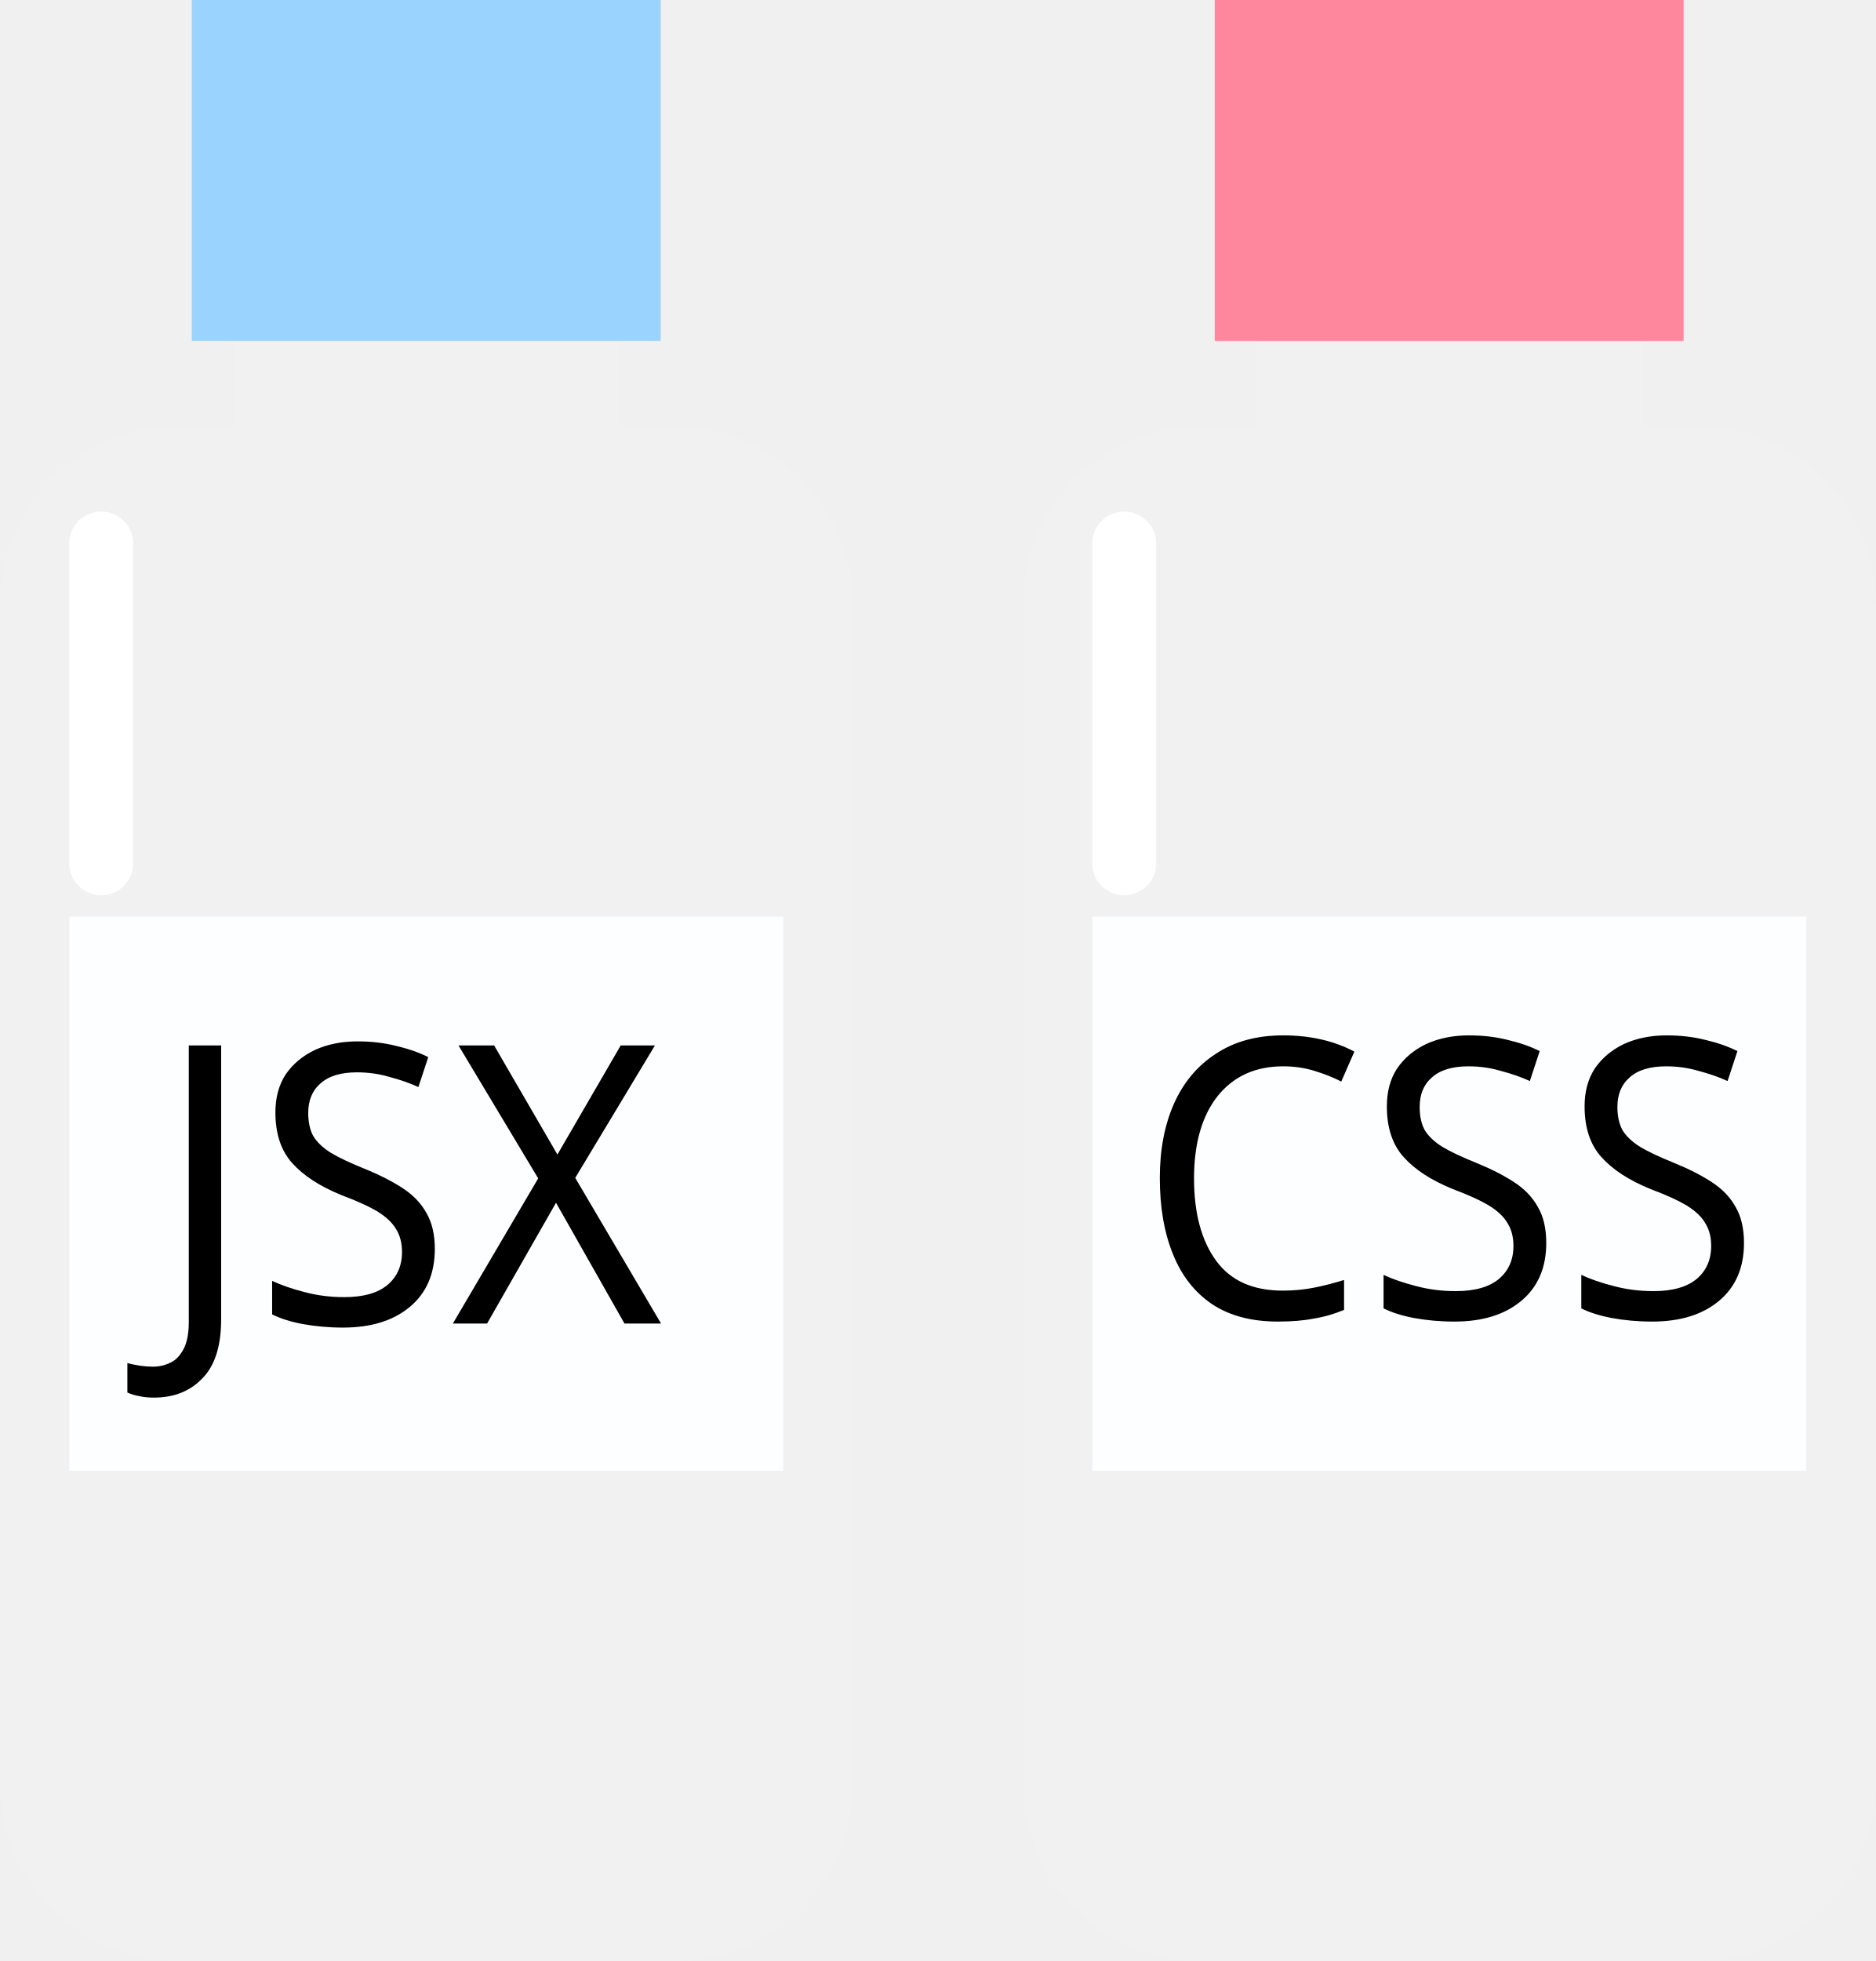
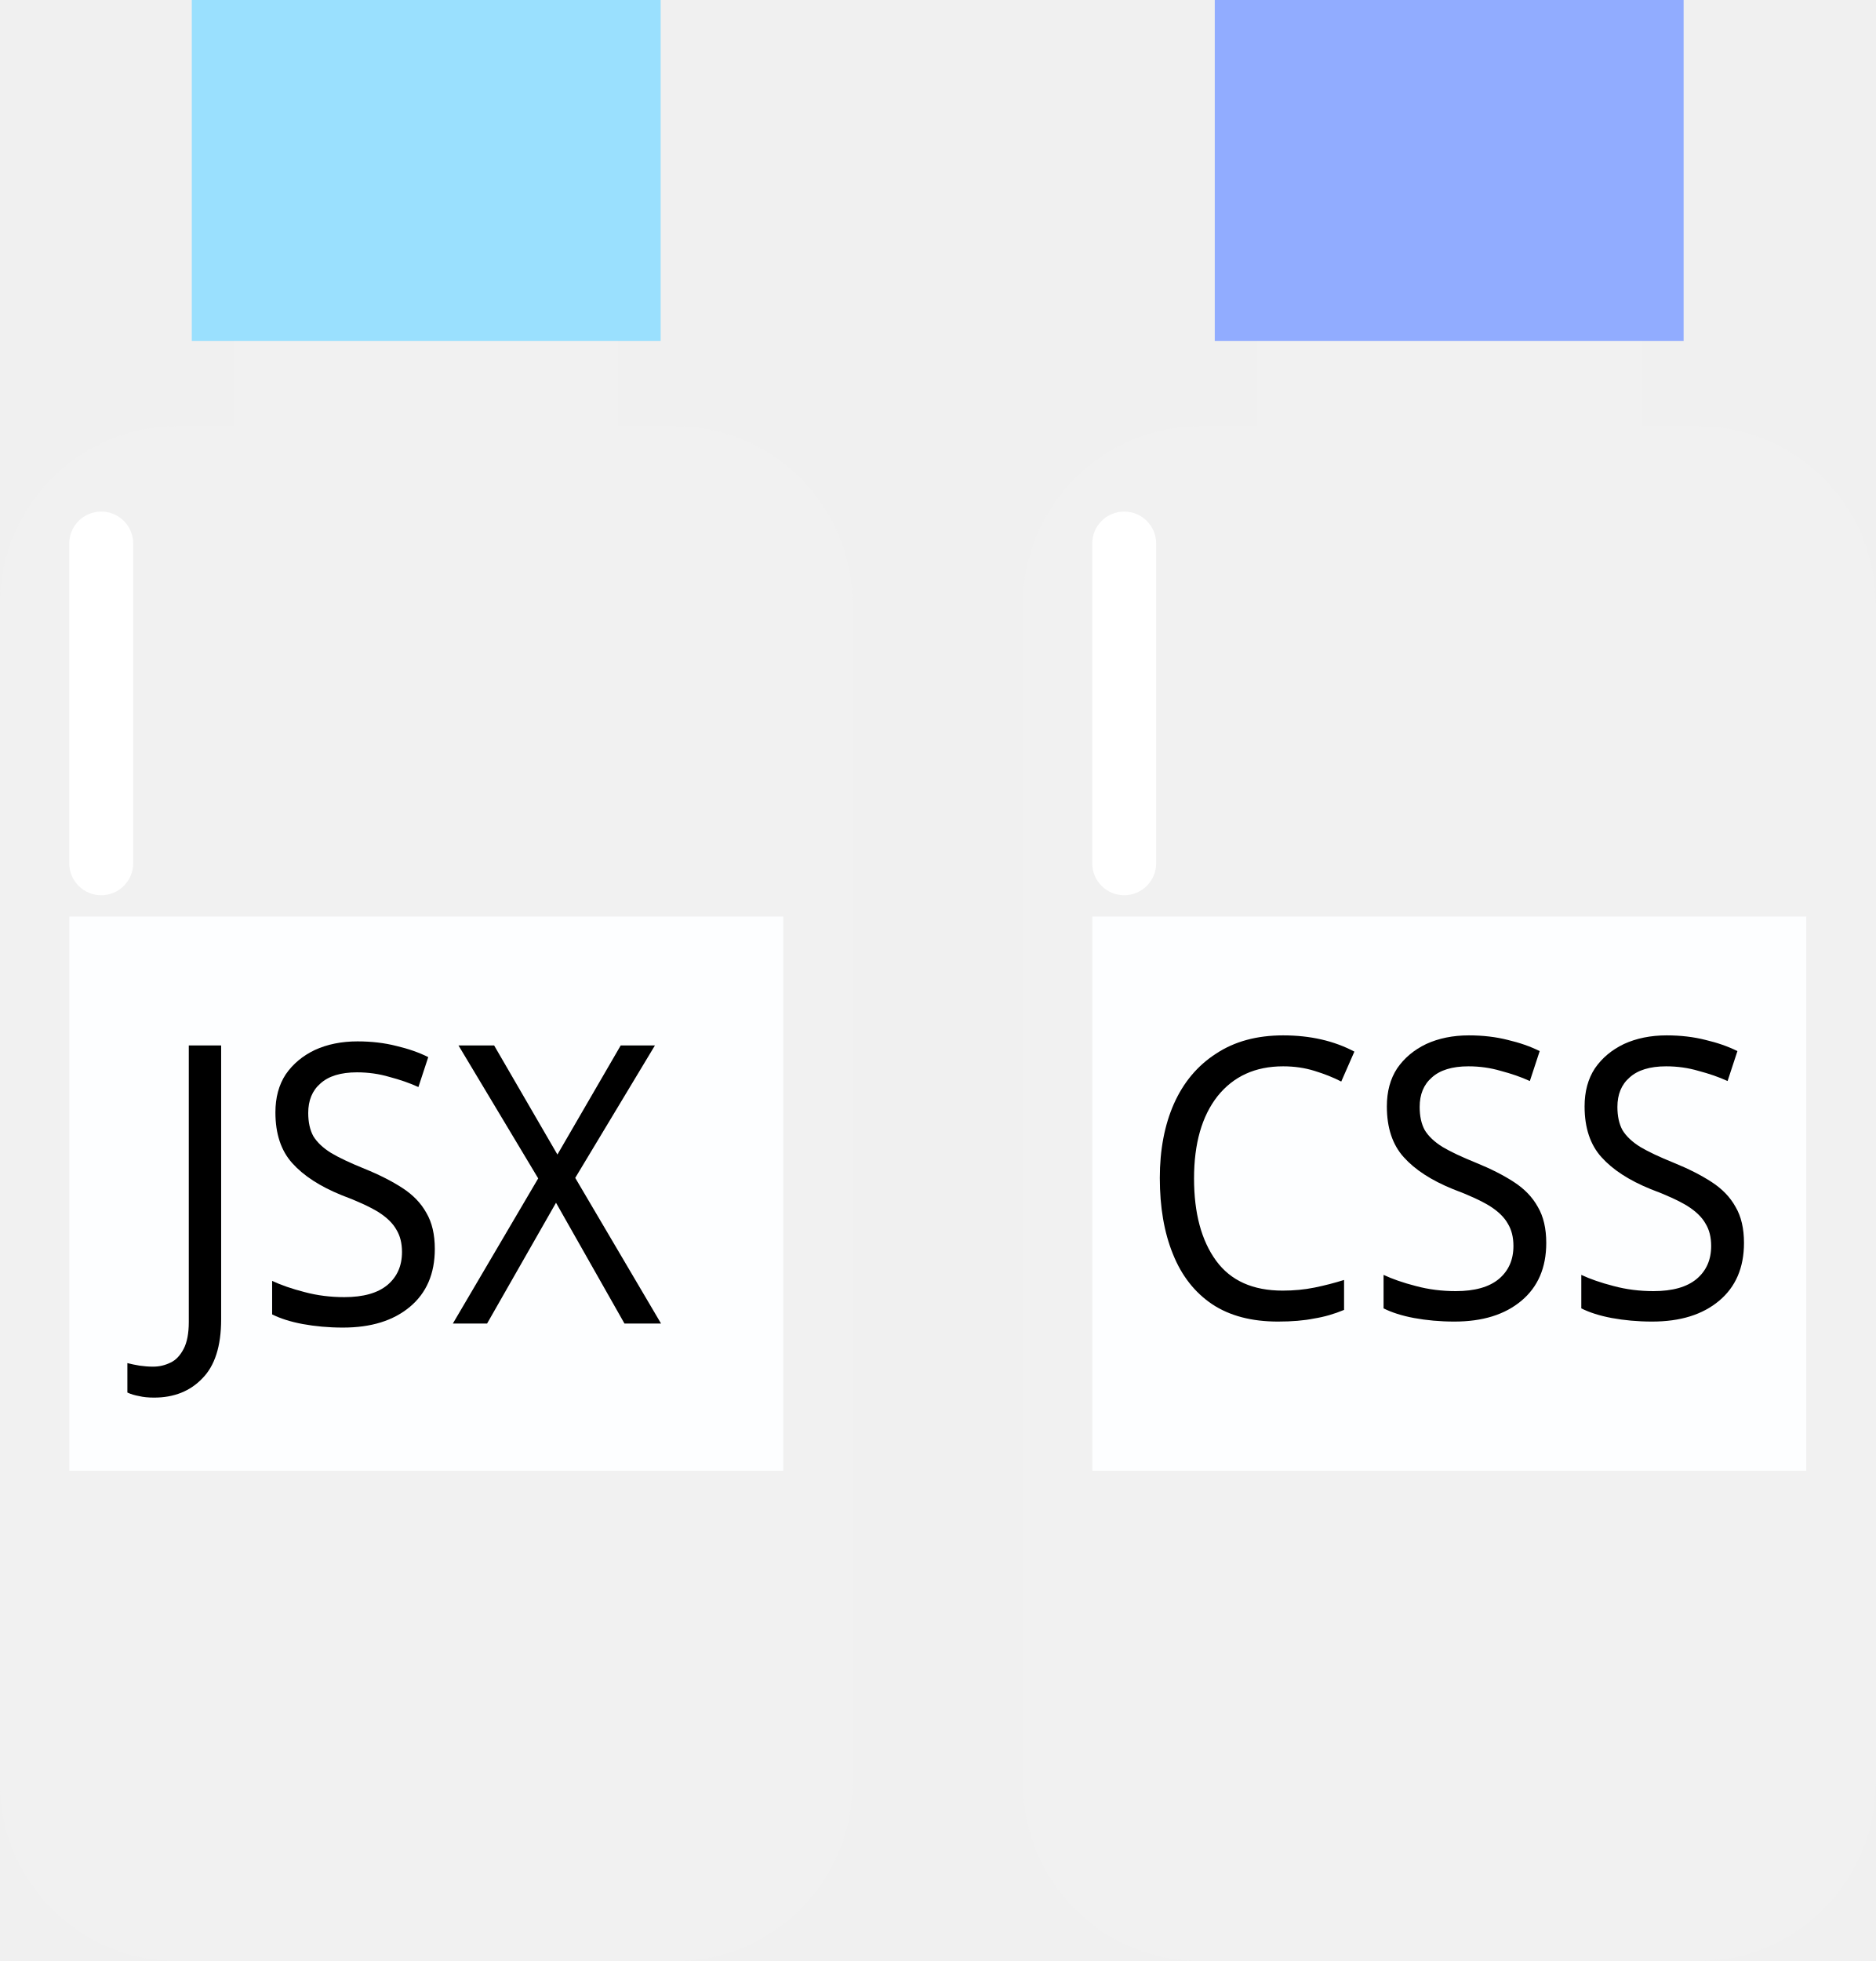
<svg xmlns="http://www.w3.org/2000/svg" width="100%" height="100%" viewBox="0 0 44 46" version="1.1" xml:space="preserve" style="fill-rule:evenodd;clip-rule:evenodd;stroke-linejoin:round;stroke-miterlimit:2;">
  <g transform="matrix(1,0,0,1,-368,-398)">
    <g transform="matrix(1,0,0,0.9,-24,40.8)">
      <path d="M436,412.62C436,410.07 434.137,408 431.842,408L420.158,408C417.863,408 416,410.07 416,412.62L416,443.38C416,445.93 417.863,448 420.158,448L431.842,448C434.137,448 436,445.93 436,443.38L436,412.62Z" style="fill:rgb(241,241,241);" />
    </g>
    <g transform="matrix(0.375,0,0,0.222222,250.5,308.444)">
      <rect x="392" y="412" width="24" height="36" style="fill:rgb(241,241,241);" />
    </g>
    <g transform="matrix(0.458333,0,0,0.222222,216.833,306.444)">
-       <rect x="392" y="412" width="24" height="36" style="fill:rgb(255,135,157);" />
+       <rect x="392" y="412" width="24" height="36" style="fill:rgb(145,172,255);" />
    </g>
    <g transform="matrix(0.428571,0,0,0.75,218.982,105.5)">
      <path d="M411,407C411,406.448 410.216,406 409.25,406C408.284,406 407.5,406.448 407.5,407L407.5,417C407.5,417.552 408.284,418 409.25,418C410.216,418 411,417.552 411,417L411,407Z" style="fill:white;" />
    </g>
    <g transform="matrix(1.04688,0,0,0.928571,-39.7813,31.3571)">
      <rect x="414" y="418" width="16" height="14" style="fill:rgb(253,254,255);" />
    </g>
    <g transform="matrix(0.703966,0,0,0.761816,99.2669,106.19)">
      <g transform="matrix(12,0,0,12,440.32,423.614)">
            </g>
      <text x="419.659px" y="423.614px" style="font-family:'FranklinGothic-Medium', 'Franklin Gothic Medium', sans-serif;font-size:12px;">CSS</text>
    </g>
    <g transform="matrix(1,0,0,0.9,-48,40.8)">
      <path d="M436,412.62C436,410.07 434.137,408 431.842,408L420.158,408C417.863,408 416,410.07 416,412.62L416,443.38C416,445.93 417.863,448 420.158,448L431.842,448C434.137,448 436,445.93 436,443.38L436,412.62Z" style="fill:rgb(241,241,241);" />
    </g>
    <g transform="matrix(0.375,0,0,0.222222,226.5,308.444)">
      <rect x="392" y="412" width="24" height="36" style="fill:rgb(241,241,241);" />
    </g>
    <g transform="matrix(0.458333,0,0,0.222222,192.833,306.444)">
-       <rect x="392" y="412" width="24" height="36" style="fill:rgb(154,212,254);" />
+       <rect x="392" y="412" width="24" height="36" style="fill:rgb(154,224,254);" />
    </g>
    <g transform="matrix(0.428571,0,0,0.75,194.982,105.5)">
      <path d="M411,407C411,406.448 410.216,406 409.25,406C408.284,406 407.5,406.448 407.5,407L407.5,417C407.5,417.552 408.284,418 409.25,418C410.216,418 411,417.552 411,417L411,407Z" style="fill:white;" />
    </g>
    <g transform="matrix(1.04688,0,0,0.928571,-63.7813,31.3571)">
      <rect x="414" y="418" width="16" height="14" style="fill:rgb(253,254,255);" />
    </g>
    <g transform="matrix(0.703966,0,0,0.761816,76.2218,106.331)">
      <g transform="matrix(12,0,0,12,437.771,423.614)">
            </g>
      <text x="419.659px" y="423.614px" style="font-family:'FranklinGothic-Medium', 'Franklin Gothic Medium', sans-serif;font-size:12px;">JSX</text>
    </g>
  </g>
</svg>
